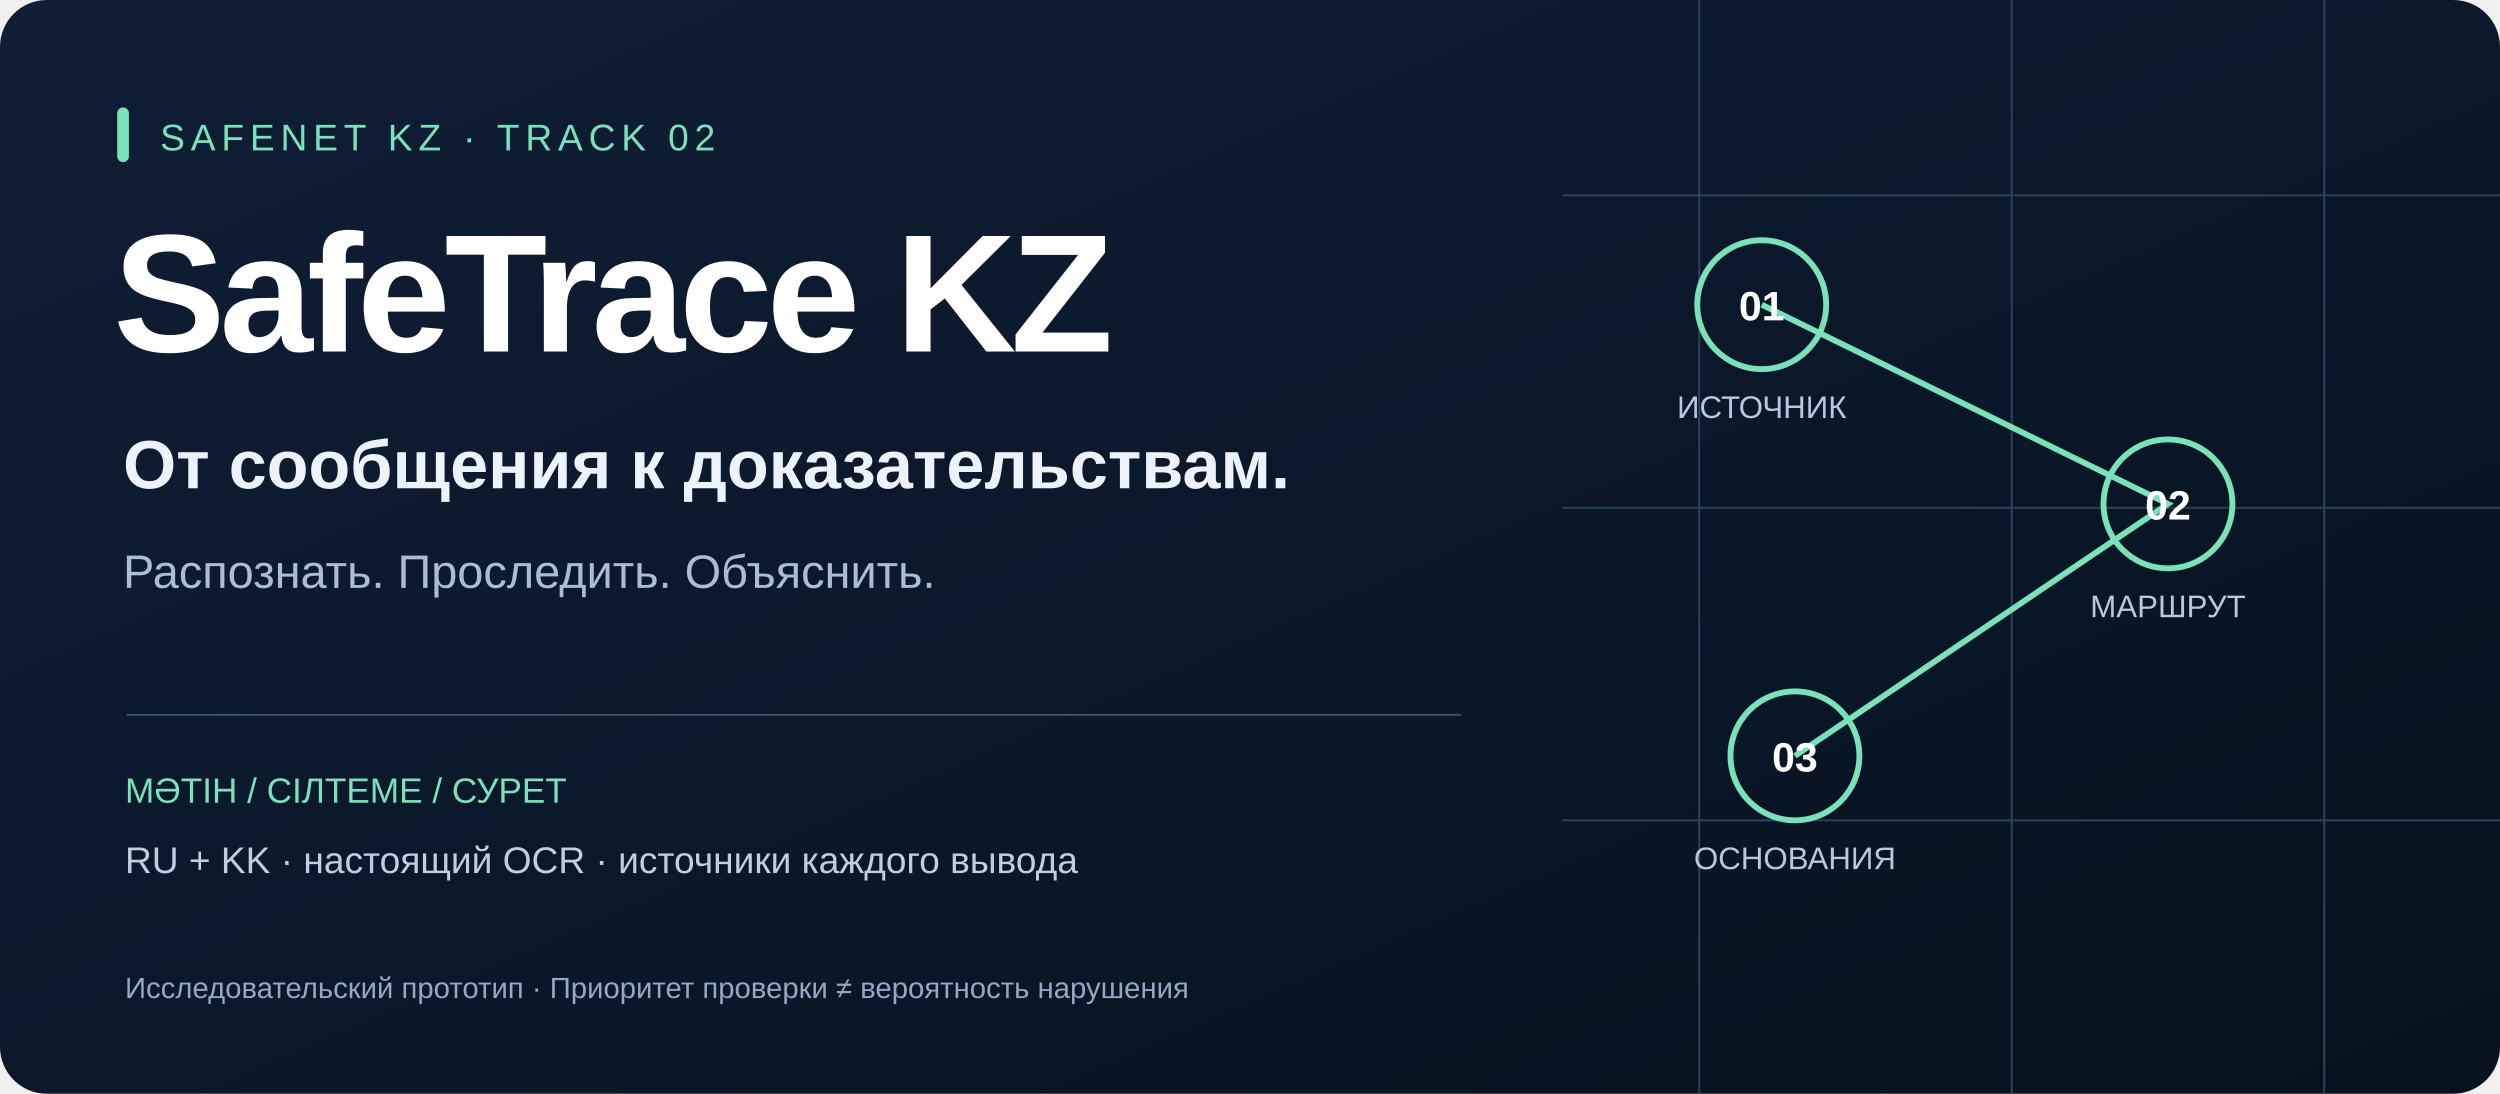
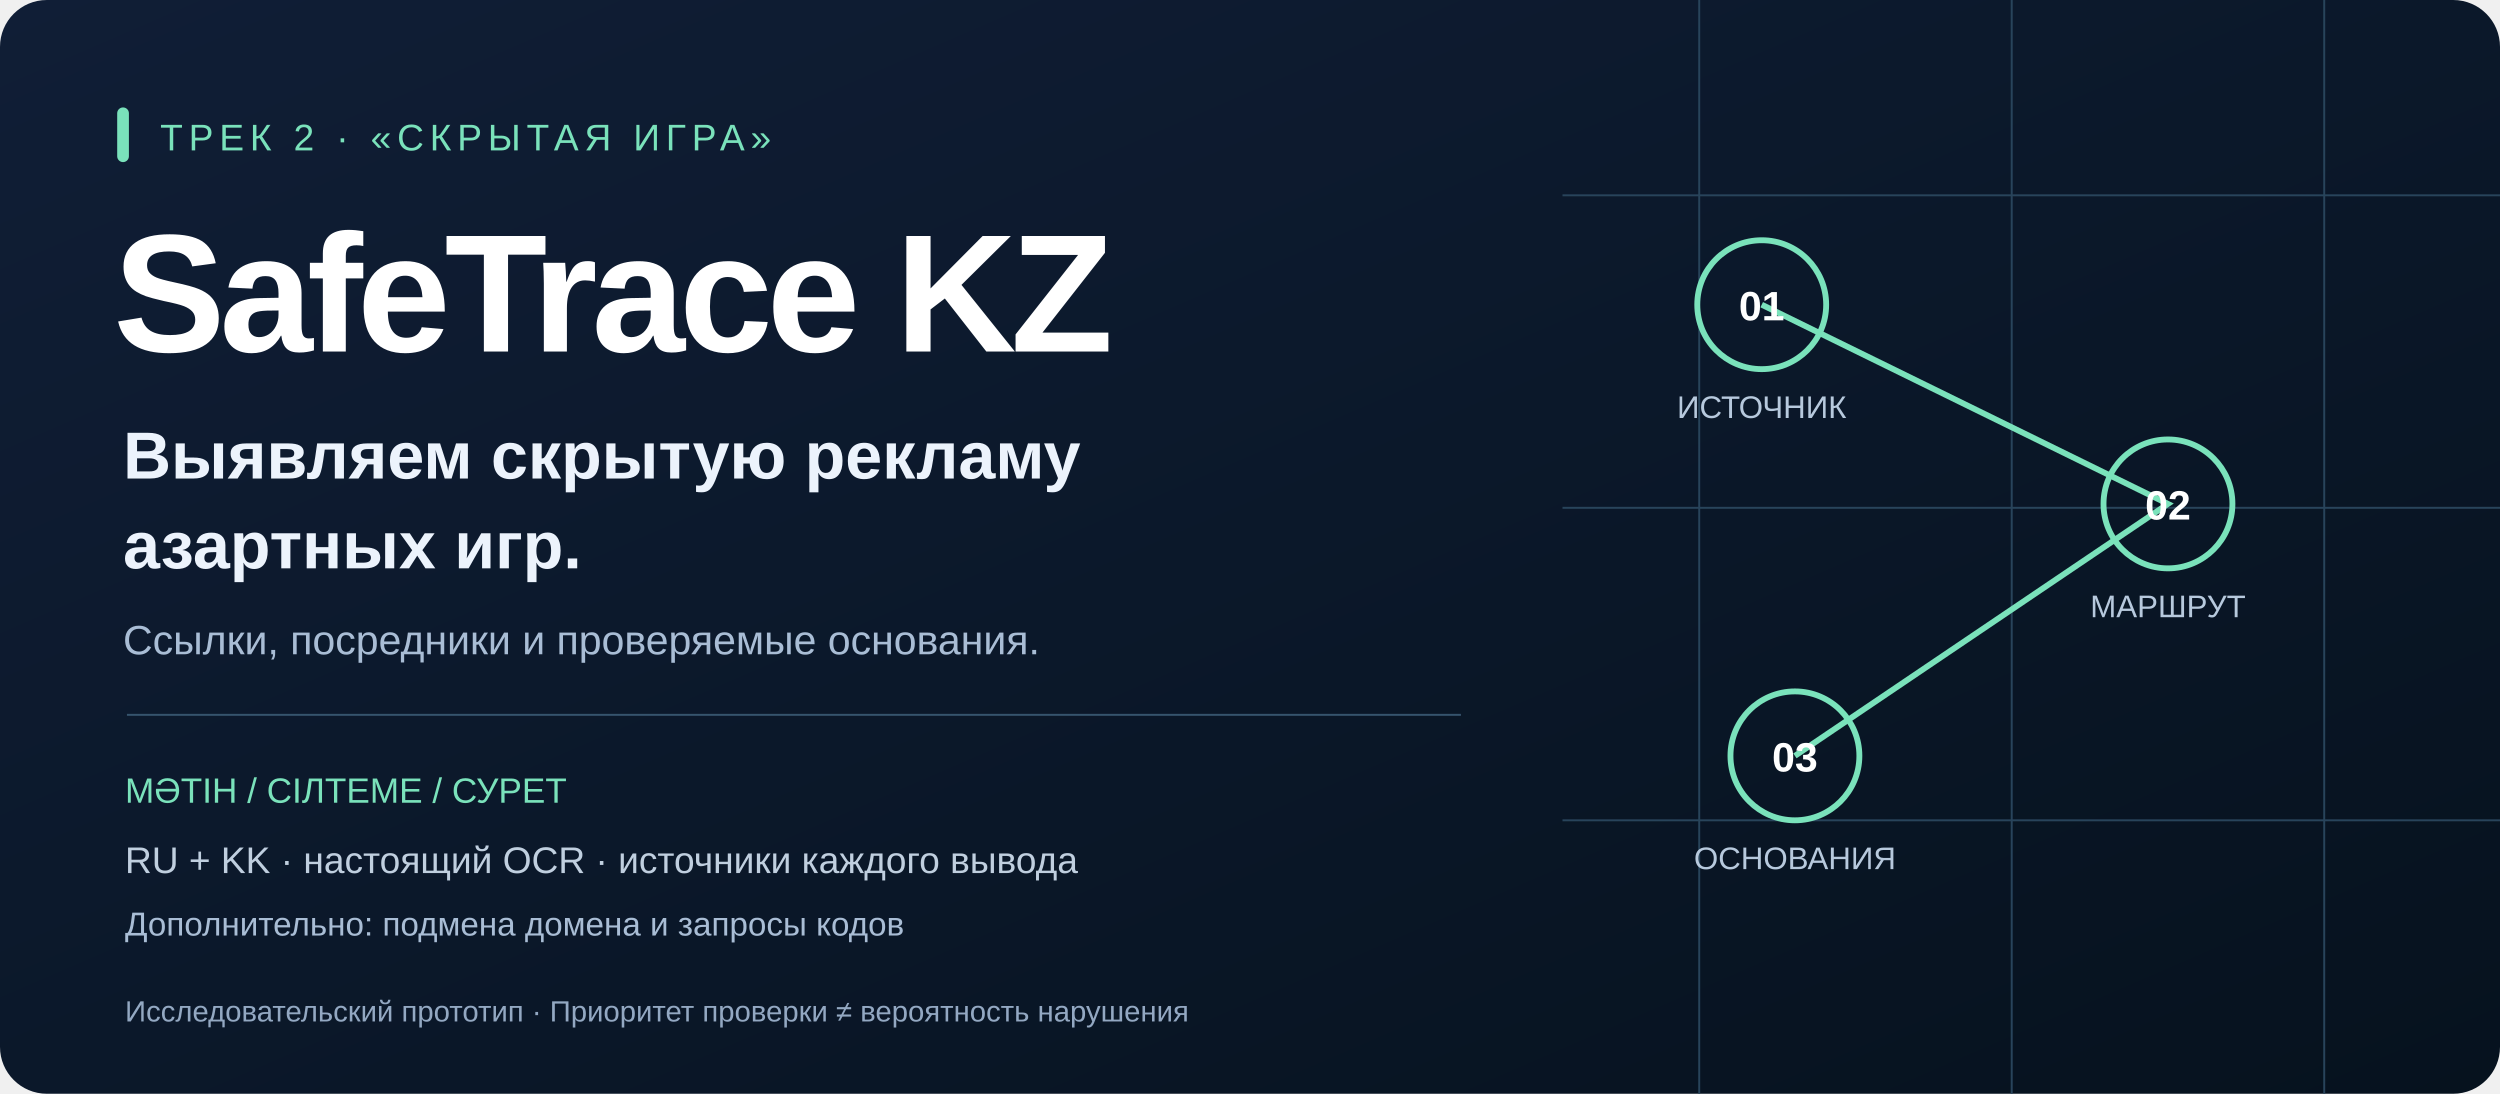
<svg xmlns="http://www.w3.org/2000/svg" width="1280" height="560" viewBox="0 0 1280 560" role="img" aria-labelledby="title desc">
  <defs>
    <linearGradient id="bg" x2="1" y2="1">
      <stop stop-color="#101e36" />
      <stop offset="1" stop-color="#06121e" />
    </linearGradient>
  </defs>
  <rect width="1280" height="560" rx="24" fill="url(#bg)" />
  <g fill="none" stroke="#28445b" stroke-width="1">
    <path d="M870 0V560M1030 0V560M1190 0V560M800 100H1280M800 260H1280M800 420H1280" />
  </g>
  <rect x="60" y="55" width="6" height="28" rx="3" fill="#7ae2bb" />
-   <text x="82" y="77" font-family="Arial,sans-serif" font-size="19" letter-spacing="3" fill="#7ae2bb">SAFENET KZ · TRACK 02</text>
+   <text x="82" y="77" font-family="Arial,sans-serif" font-size="19" letter-spacing="3" fill="#7ae2bb">ТРЕК 2 · «СКРЫТАЯ ИГРА»</text>
  <text x="58" y="180" font-family="Arial,sans-serif" font-size="86" font-weight="700" letter-spacing="-3" fill="#fff">SafeTrace KZ</text>
-   <text x="63" y="250" font-family="Arial,sans-serif" font-size="35" font-weight="700" fill="#ecf3fc">От сообщения к доказательствам.</text>
-   <text x="63" y="301" font-family="Arial,sans-serif" font-size="24" fill="#a9bdd5">Распознать. Проследить. Объяснить.</text>
+   <text x="63" y="245" font-family="Arial,sans-serif" font-size="34" font-weight="700" fill="#ecf3fc">Выявляем скрытую рекламу</text>
+   <text x="63" y="291" font-family="Arial,sans-serif" font-size="34" font-weight="700" fill="#ecf3fc">азартных игр.</text>
+   <text x="63" y="335" font-family="Arial,sans-serif" font-size="21" fill="#a9bdd5">Ссылки, посредники и проверяемые основания.</text>
  <path d="M65 366H748" stroke="#36546d" />
  <g font-family="Arial,sans-serif">
    <text x="64" y="411" font-size="18" fill="#7ae2bb">МӘТІН / СІЛТЕМЕ / СУРЕТ</text>
    <text x="64" y="447" font-size="19" fill="#c0cfdf">RU + KK · настоящий OCR · источники каждого вывода</text>
-     <text x="64" y="511" font-size="15" fill="#93a8c2">Исследовательский прототип · Приоритет проверки ≠ вероятность нарушения</text>
+     <text x="64" y="479" font-size="17" fill="#a9bdd5">Дополнительно: подмена домена и запросы кодов</text>
+     <text x="64" y="523" font-size="15" fill="#93a8c2">Исследовательский прототип · Приоритет проверки ≠ вероятность нарушения</text>
  </g>
  <g stroke="#7ae2bb" stroke-width="3" fill="none">
    <path d="M902 156L1110 258L919 387" />
    <circle cx="902" cy="156" r="33" />
    <circle cx="1110" cy="258" r="33" />
    <circle cx="919" cy="387" r="33" />
  </g>
  <g font-family="Arial,sans-serif" font-size="21" font-weight="700" fill="#fff" text-anchor="middle">
    <text x="902" y="164">01</text>
    <text x="1110" y="266">02</text>
    <text x="919" y="395">03</text>
  </g>
  <g font-family="Arial,sans-serif" font-size="16" fill="#b7c9dd" text-anchor="middle">
    <text x="902" y="214">ИСТОЧНИК</text>
    <text x="1110" y="316">МАРШРУТ</text>
    <text x="919" y="445">ОСНОВАНИЯ</text>
  </g>
</svg>
